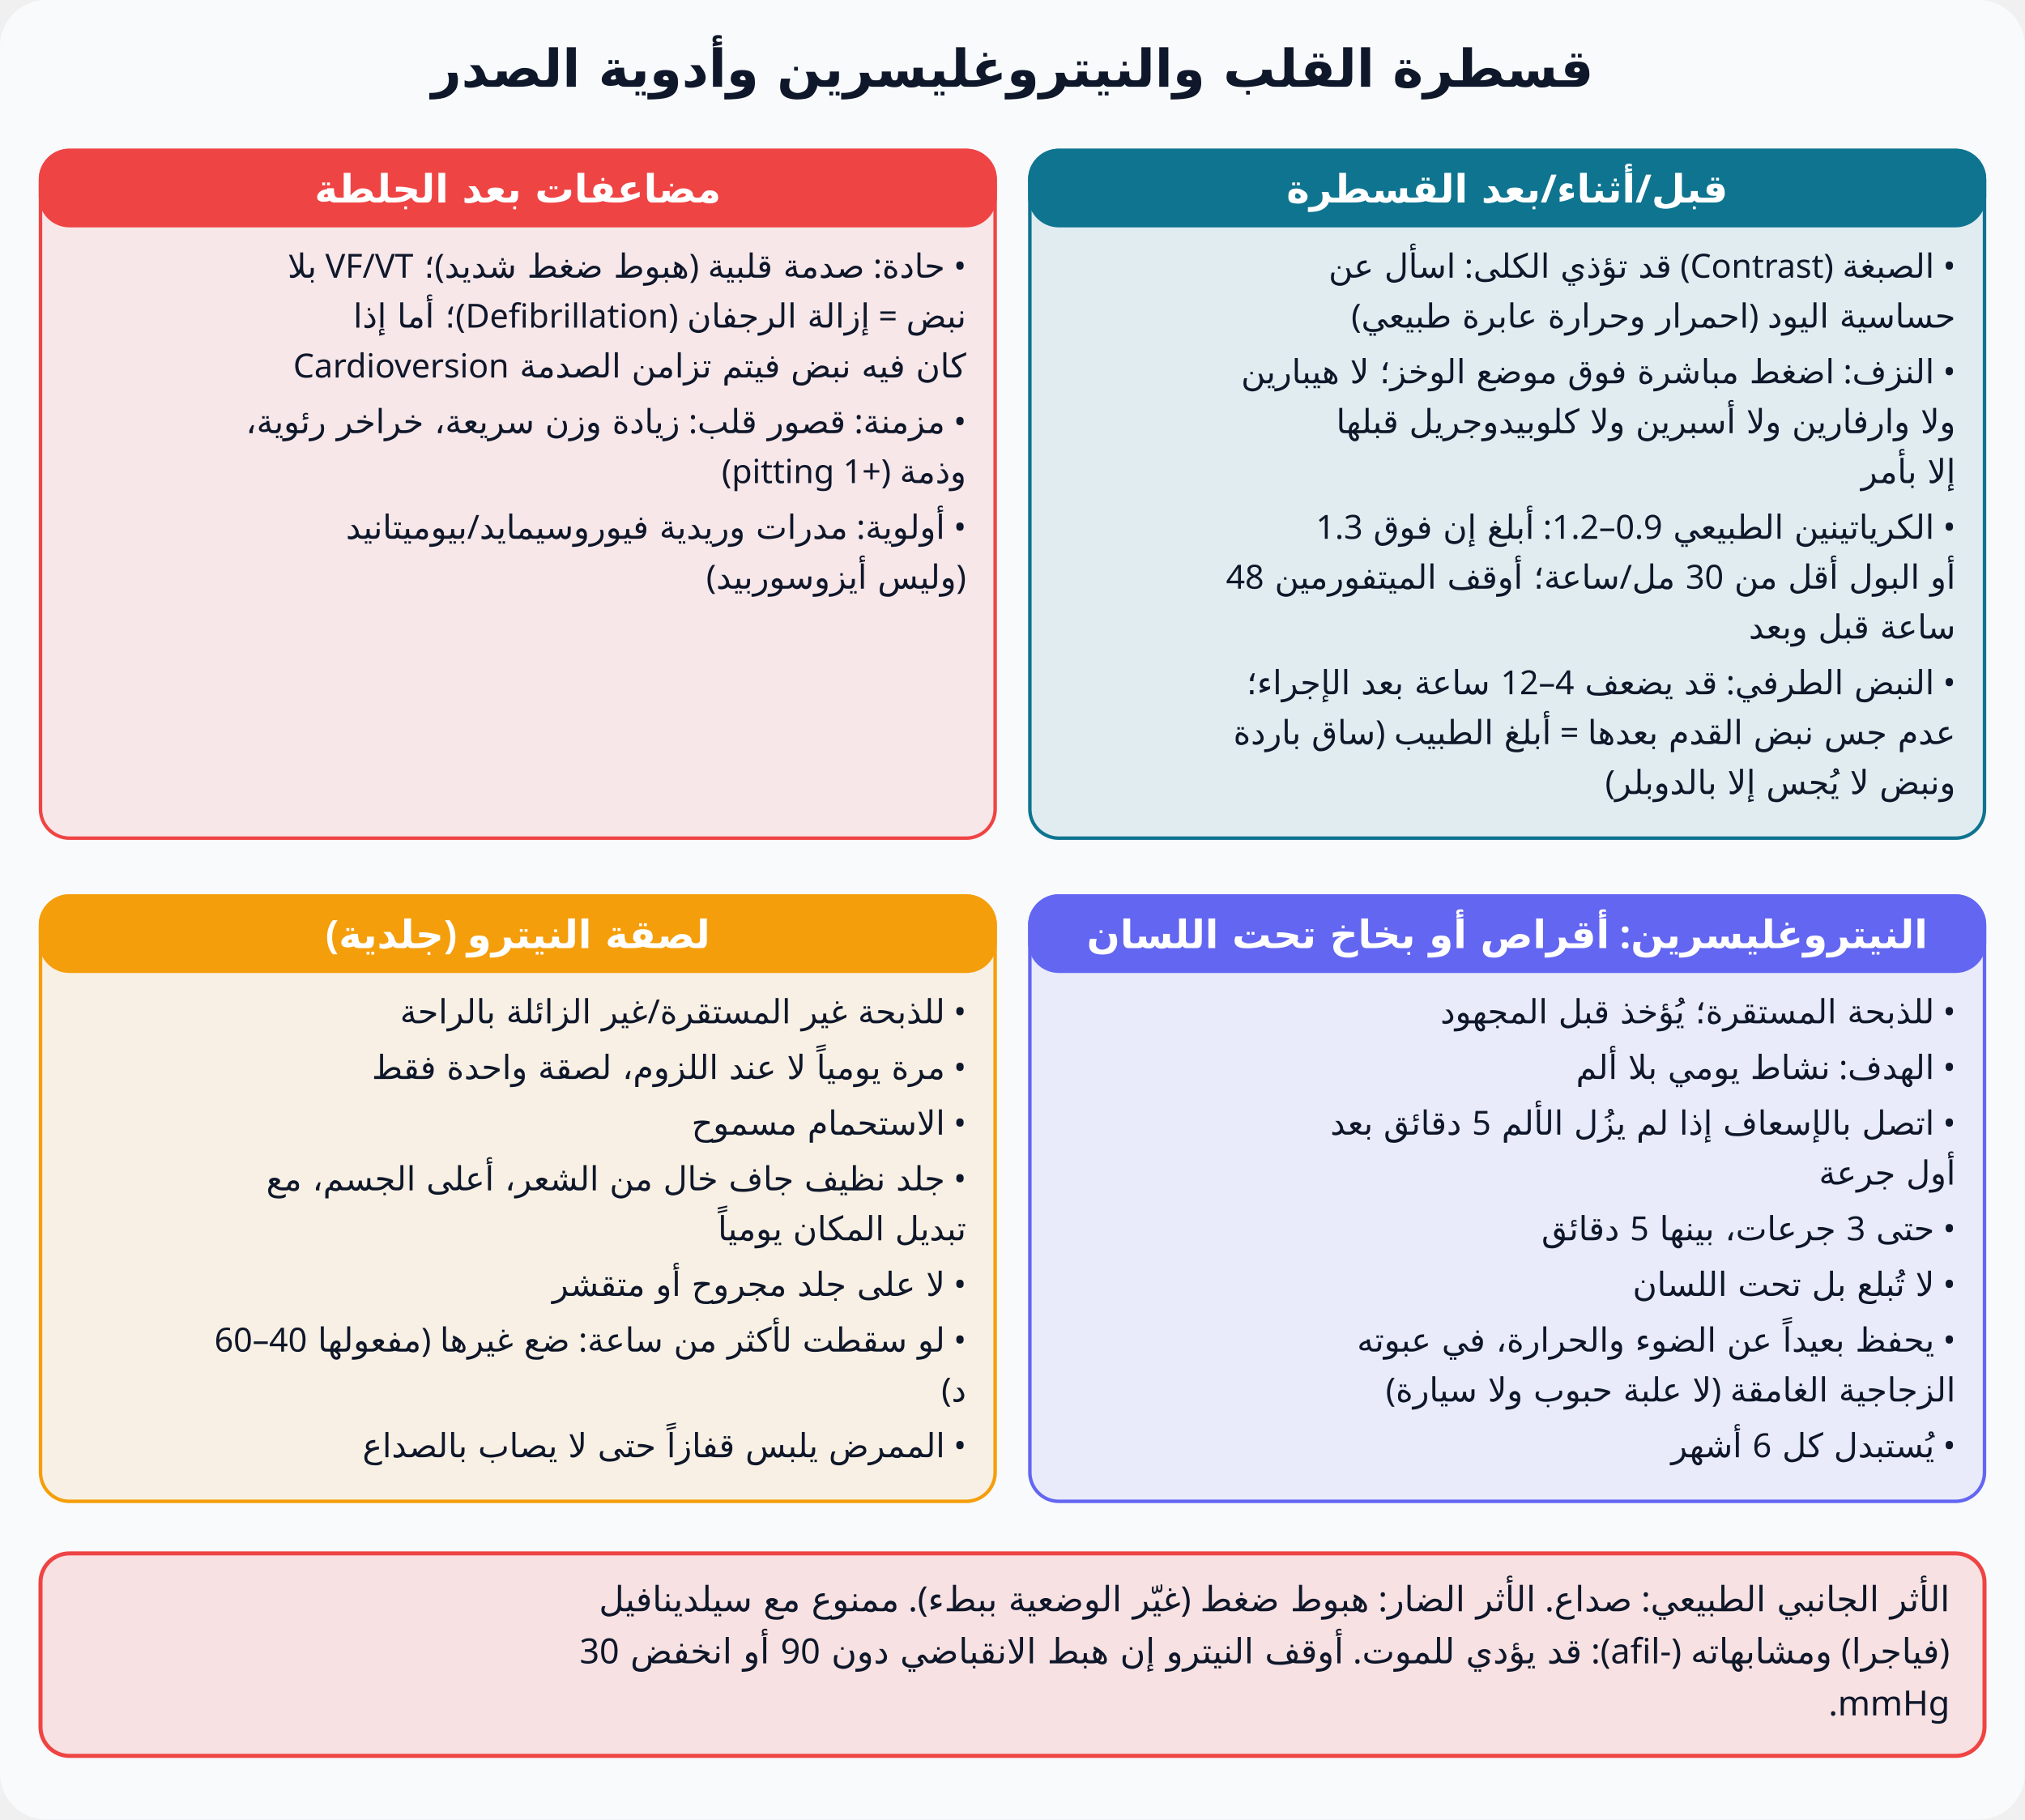
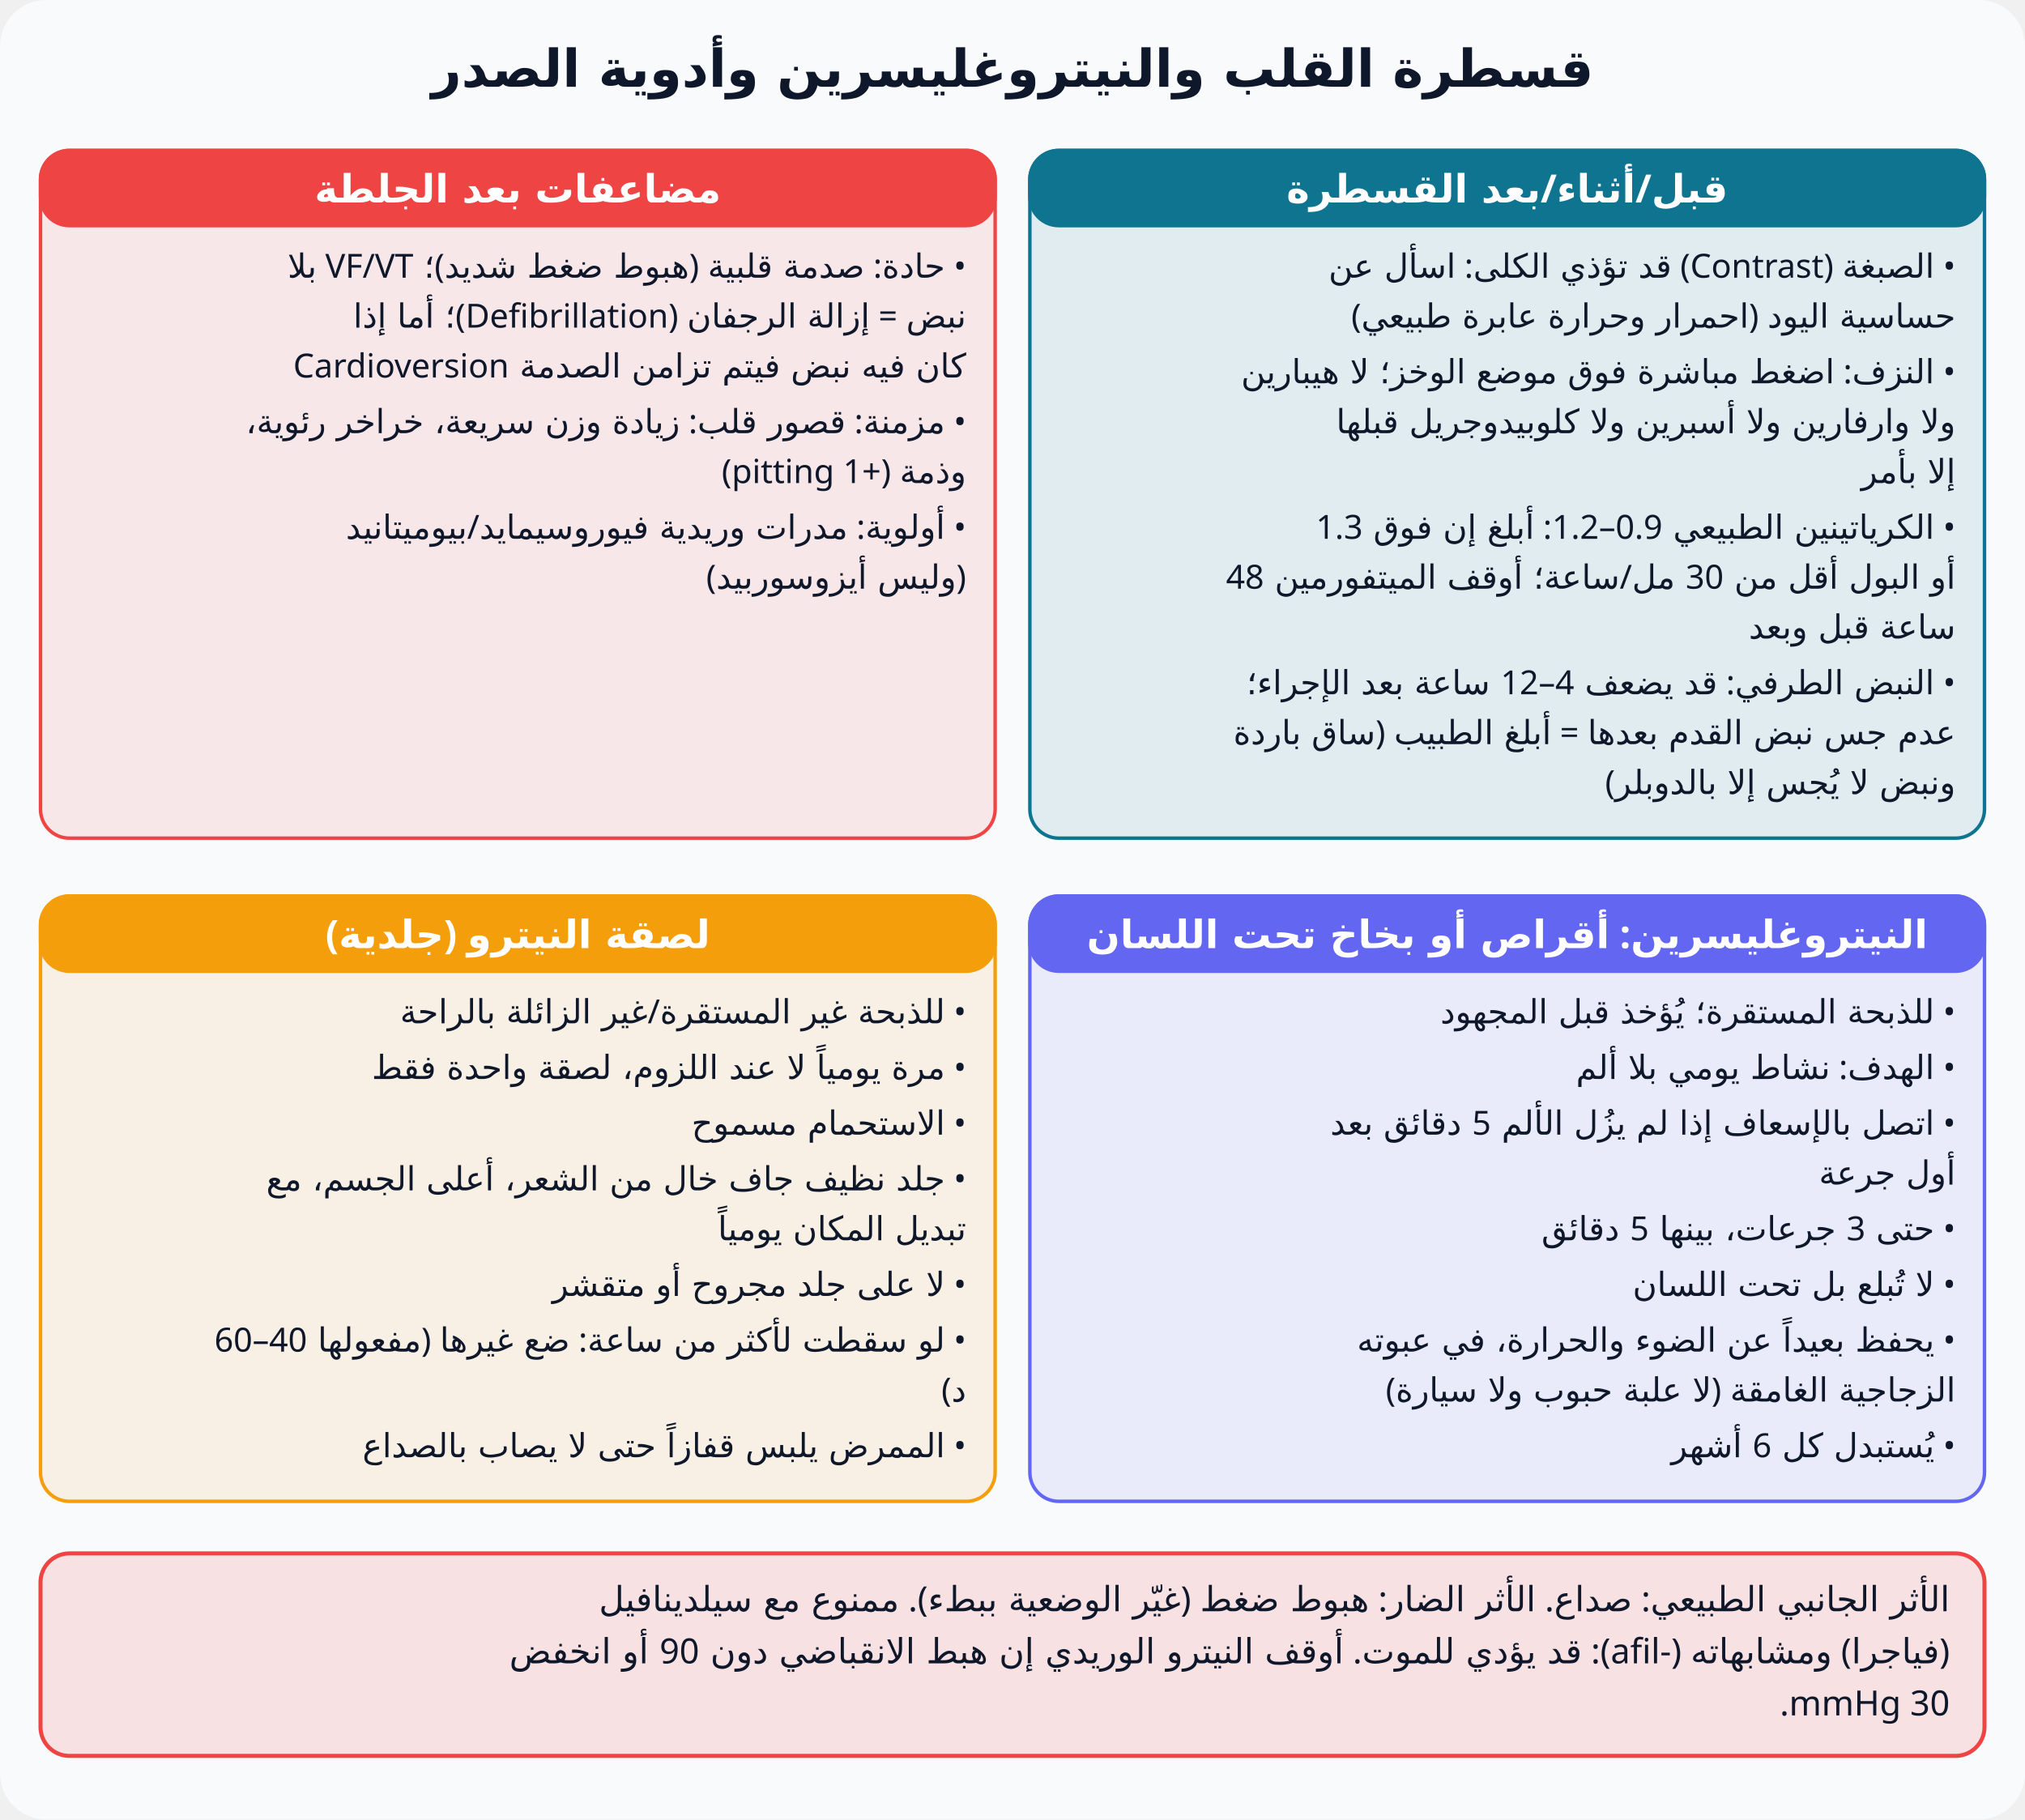
<svg xmlns="http://www.w3.org/2000/svg" viewBox="0 0 700 629" font-family="Cairo, Tahoma, sans-serif" direction="rtl">
  <rect width="700" height="629" rx="16" fill="#f8fafc" />
  <text x="350.0" y="30" text-anchor="middle" font-size="18" font-weight="800" fill="#0f172a">قسطرة القلب والنيتروغليسرين وأدوية الصدر</text>
  <rect x="356.0" y="52" width="330.0" height="237.75" rx="10" fill="#0e7490" fill-opacity="0.1" stroke="#0e7490" stroke-width="1.2" />
  <rect x="356.0" y="52" width="330.0" height="26" rx="10" fill="#0e7490" fill-opacity="1" stroke="#0e7490" stroke-width="1.2" />
  <text x="521.0" y="70" text-anchor="middle" font-size="13.5" font-weight="800" fill="#fff">قبل/أثناء/بعد القسطرة</text>
  <text x="676.0" y="96" text-anchor="start" font-size="11.5" font-weight="400" fill="#0f172a">• الصبغة (Contrast) قد تؤذي الكلى: اسأل عن</text>
  <text x="676.0" y="113.25" text-anchor="start" font-size="11.5" font-weight="400" fill="#0f172a">حساسية اليود (احمرار وحرارة عابرة طبيعي)</text>
  <text x="676.0" y="132.5" text-anchor="start" font-size="11.5" font-weight="400" fill="#0f172a">• النزف: اضغط مباشرة فوق موضع الوخز؛ لا هيبارين</text>
  <text x="676.0" y="149.75" text-anchor="start" font-size="11.5" font-weight="400" fill="#0f172a">ولا وارفارين ولا أسبرين ولا كلوبيدوجريل قبلها</text>
  <text x="676.0" y="167.0" text-anchor="start" font-size="11.5" font-weight="400" fill="#0f172a">إلا بأمر</text>
  <text x="676.0" y="186.25" text-anchor="start" font-size="11.5" font-weight="400" fill="#0f172a">• الكرياتينين الطبيعي 0.9–1.2: أبلغ إن فوق 1.3</text>
  <text x="676.0" y="203.5" text-anchor="start" font-size="11.5" font-weight="400" fill="#0f172a">أو البول أقل من 30 مل/ساعة؛ أوقف الميتفورمين 48</text>
  <text x="676.0" y="220.75" text-anchor="start" font-size="11.5" font-weight="400" fill="#0f172a">ساعة قبل وبعد</text>
  <text x="676.0" y="240.0" text-anchor="start" font-size="11.5" font-weight="400" fill="#0f172a">• النبض الطرفي: قد يضعف 4–12 ساعة بعد الإجراء؛</text>
  <text x="676.0" y="257.25" text-anchor="start" font-size="11.5" font-weight="400" fill="#0f172a">عدم جس نبض القدم بعدها = أبلغ الطبيب (ساق باردة</text>
  <text x="676.0" y="274.5" text-anchor="start" font-size="11.5" font-weight="400" fill="#0f172a">ونبض لا يُجس إلا بالدوبلر)</text>
  <rect x="14.0" y="52" width="330.0" height="237.75" rx="10" fill="#ef4444" fill-opacity="0.1" stroke="#ef4444" stroke-width="1.2" />
  <rect x="14.0" y="52" width="330.0" height="26" rx="10" fill="#ef4444" fill-opacity="1" stroke="#ef4444" stroke-width="1.2" />
  <text x="179.0" y="70" text-anchor="middle" font-size="13.5" font-weight="800" fill="#fff">مضاعفات بعد الجلطة</text>
  <text x="334.0" y="96" text-anchor="start" font-size="11.5" font-weight="400" fill="#0f172a">• حادة: صدمة قلبية (هبوط ضغط شديد)؛ VF/VT بلا</text>
  <text x="334.0" y="113.25" text-anchor="start" font-size="11.5" font-weight="400" fill="#0f172a">نبض = إزالة الرجفان (Defibrillation)؛ أما إذا</text>
  <text x="334.0" y="130.5" text-anchor="start" font-size="11.5" font-weight="400" fill="#0f172a">كان فيه نبض فيتم تزامن الصدمة Cardioversion</text>
  <text x="334.0" y="149.75" text-anchor="start" font-size="11.5" font-weight="400" fill="#0f172a">• مزمنة: قصور قلب: زيادة وزن سريعة، خراخر رئوية،</text>
  <text x="334.0" y="167.0" text-anchor="start" font-size="11.5" font-weight="400" fill="#0f172a">وذمة (+1 pitting)</text>
  <text x="334.0" y="186.25" text-anchor="start" font-size="11.5" font-weight="400" fill="#0f172a">• أولوية: مدرات وريدية فيوروسيمايد/بيوميتانيد</text>
  <text x="334.0" y="203.5" text-anchor="start" font-size="11.5" font-weight="400" fill="#0f172a">(وليس أيزوسوربيد)</text>
  <rect x="356.0" y="309.75" width="330.0" height="209.25" rx="10" fill="#6366f1" fill-opacity="0.1" stroke="#6366f1" stroke-width="1.2" />
  <rect x="356.0" y="309.75" width="330.0" height="26" rx="10" fill="#6366f1" fill-opacity="1" stroke="#6366f1" stroke-width="1.2" />
  <text x="521.0" y="327.75" text-anchor="middle" font-size="13.5" font-weight="800" fill="#fff">النيتروغليسرين: أقراص أو بخاخ تحت اللسان</text>
  <text x="676.0" y="353.75" text-anchor="start" font-size="11.5" font-weight="400" fill="#0f172a">• للذبحة المستقرة؛ يُؤخذ قبل المجهود</text>
  <text x="676.0" y="373.0" text-anchor="start" font-size="11.5" font-weight="400" fill="#0f172a">• الهدف: نشاط يومي بلا ألم</text>
  <text x="676.0" y="392.25" text-anchor="start" font-size="11.5" font-weight="400" fill="#0f172a">• اتصل بالإسعاف إذا لم يزُل الألم 5 دقائق بعد</text>
  <text x="676.0" y="409.5" text-anchor="start" font-size="11.5" font-weight="400" fill="#0f172a">أول جرعة</text>
  <text x="676.0" y="428.75" text-anchor="start" font-size="11.5" font-weight="400" fill="#0f172a">• حتى 3 جرعات، بينها 5 دقائق</text>
  <text x="676.0" y="448.0" text-anchor="start" font-size="11.5" font-weight="400" fill="#0f172a">• لا تُبلع بل تحت اللسان</text>
  <text x="676.0" y="467.25" text-anchor="start" font-size="11.5" font-weight="400" fill="#0f172a">• يحفظ بعيداً عن الضوء والحرارة، في عبوته</text>
  <text x="676.0" y="484.5" text-anchor="start" font-size="11.5" font-weight="400" fill="#0f172a">الزجاجية الغامقة (لا علبة حبوب ولا سيارة)</text>
  <text x="676.0" y="503.75" text-anchor="start" font-size="11.5" font-weight="400" fill="#0f172a">• يُستبدل كل 6 أشهر</text>
  <rect x="14.0" y="309.75" width="330.0" height="209.25" rx="10" fill="#f59e0b" fill-opacity="0.1" stroke="#f59e0b" stroke-width="1.2" />
  <rect x="14.0" y="309.75" width="330.0" height="26" rx="10" fill="#f59e0b" fill-opacity="1" stroke="#f59e0b" stroke-width="1.2" />
  <text x="179.0" y="327.75" text-anchor="middle" font-size="13.5" font-weight="800" fill="#fff">لصقة النيترو (جلدية)</text>
  <text x="334.0" y="353.75" text-anchor="start" font-size="11.5" font-weight="400" fill="#0f172a">• للذبحة غير المستقرة/غير الزائلة بالراحة</text>
  <text x="334.0" y="373.0" text-anchor="start" font-size="11.5" font-weight="400" fill="#0f172a">• مرة يومياً لا عند اللزوم، لصقة واحدة فقط</text>
  <text x="334.0" y="392.25" text-anchor="start" font-size="11.5" font-weight="400" fill="#0f172a">• الاستحمام مسموح</text>
  <text x="334.0" y="411.5" text-anchor="start" font-size="11.5" font-weight="400" fill="#0f172a">• جلد نظيف جاف خال من الشعر، أعلى الجسم، مع</text>
  <text x="334.0" y="428.75" text-anchor="start" font-size="11.5" font-weight="400" fill="#0f172a">تبديل المكان يومياً</text>
  <text x="334.0" y="448.0" text-anchor="start" font-size="11.5" font-weight="400" fill="#0f172a">• لا على جلد مجروح أو متقشر</text>
  <text x="334.0" y="467.25" text-anchor="start" font-size="11.5" font-weight="400" fill="#0f172a">• لو سقطت لأكثر من ساعة: ضع غيرها (مفعولها 40–60</text>
  <text x="334.0" y="484.5" text-anchor="start" font-size="11.5" font-weight="400" fill="#0f172a">د)</text>
  <text x="334.0" y="503.75" text-anchor="start" font-size="11.5" font-weight="400" fill="#0f172a">• الممرض يلبس قفازاً حتى لا يصاب بالصداع</text>
  <rect x="14" y="537.0" width="672" height="70.0" rx="10" fill="#ef4444" fill-opacity="0.14" stroke="#ef4444" stroke-width="1.4" />
  <text x="674" y="557.0" text-anchor="start" font-size="12" font-weight="400" fill="#0f172a">الأثر الجانبي الطبيعي: صداع. الأثر الضار: هبوط ضغط (غيّر الوضعية ببطء). ممنوع مع سيلدينافيل</text>
-   <text x="674" y="575.0" text-anchor="start" font-size="12" font-weight="400" fill="#0f172a">(فياجرا) ومشابهاته (-afil): قد يؤدي للموت. أوقف النيترو إن هبط الانقباضي دون 90 أو انخفض 30</text>
-   <text x="674" y="593.0" text-anchor="start" font-size="12" font-weight="400" fill="#0f172a">mmHg.</text>
+   <text x="674" y="575.0" text-anchor="start" font-size="12" font-weight="400" fill="#0f172a">(فياجرا) ومشابهاته (-afil): قد يؤدي للموت. أوقف النيترو الوريدي إن هبط الانقباضي دون 90 أو انخفض</text>
+   <text x="674" y="593.0" text-anchor="start" font-size="12" font-weight="400" fill="#0f172a">30 mmHg.</text>
</svg>
